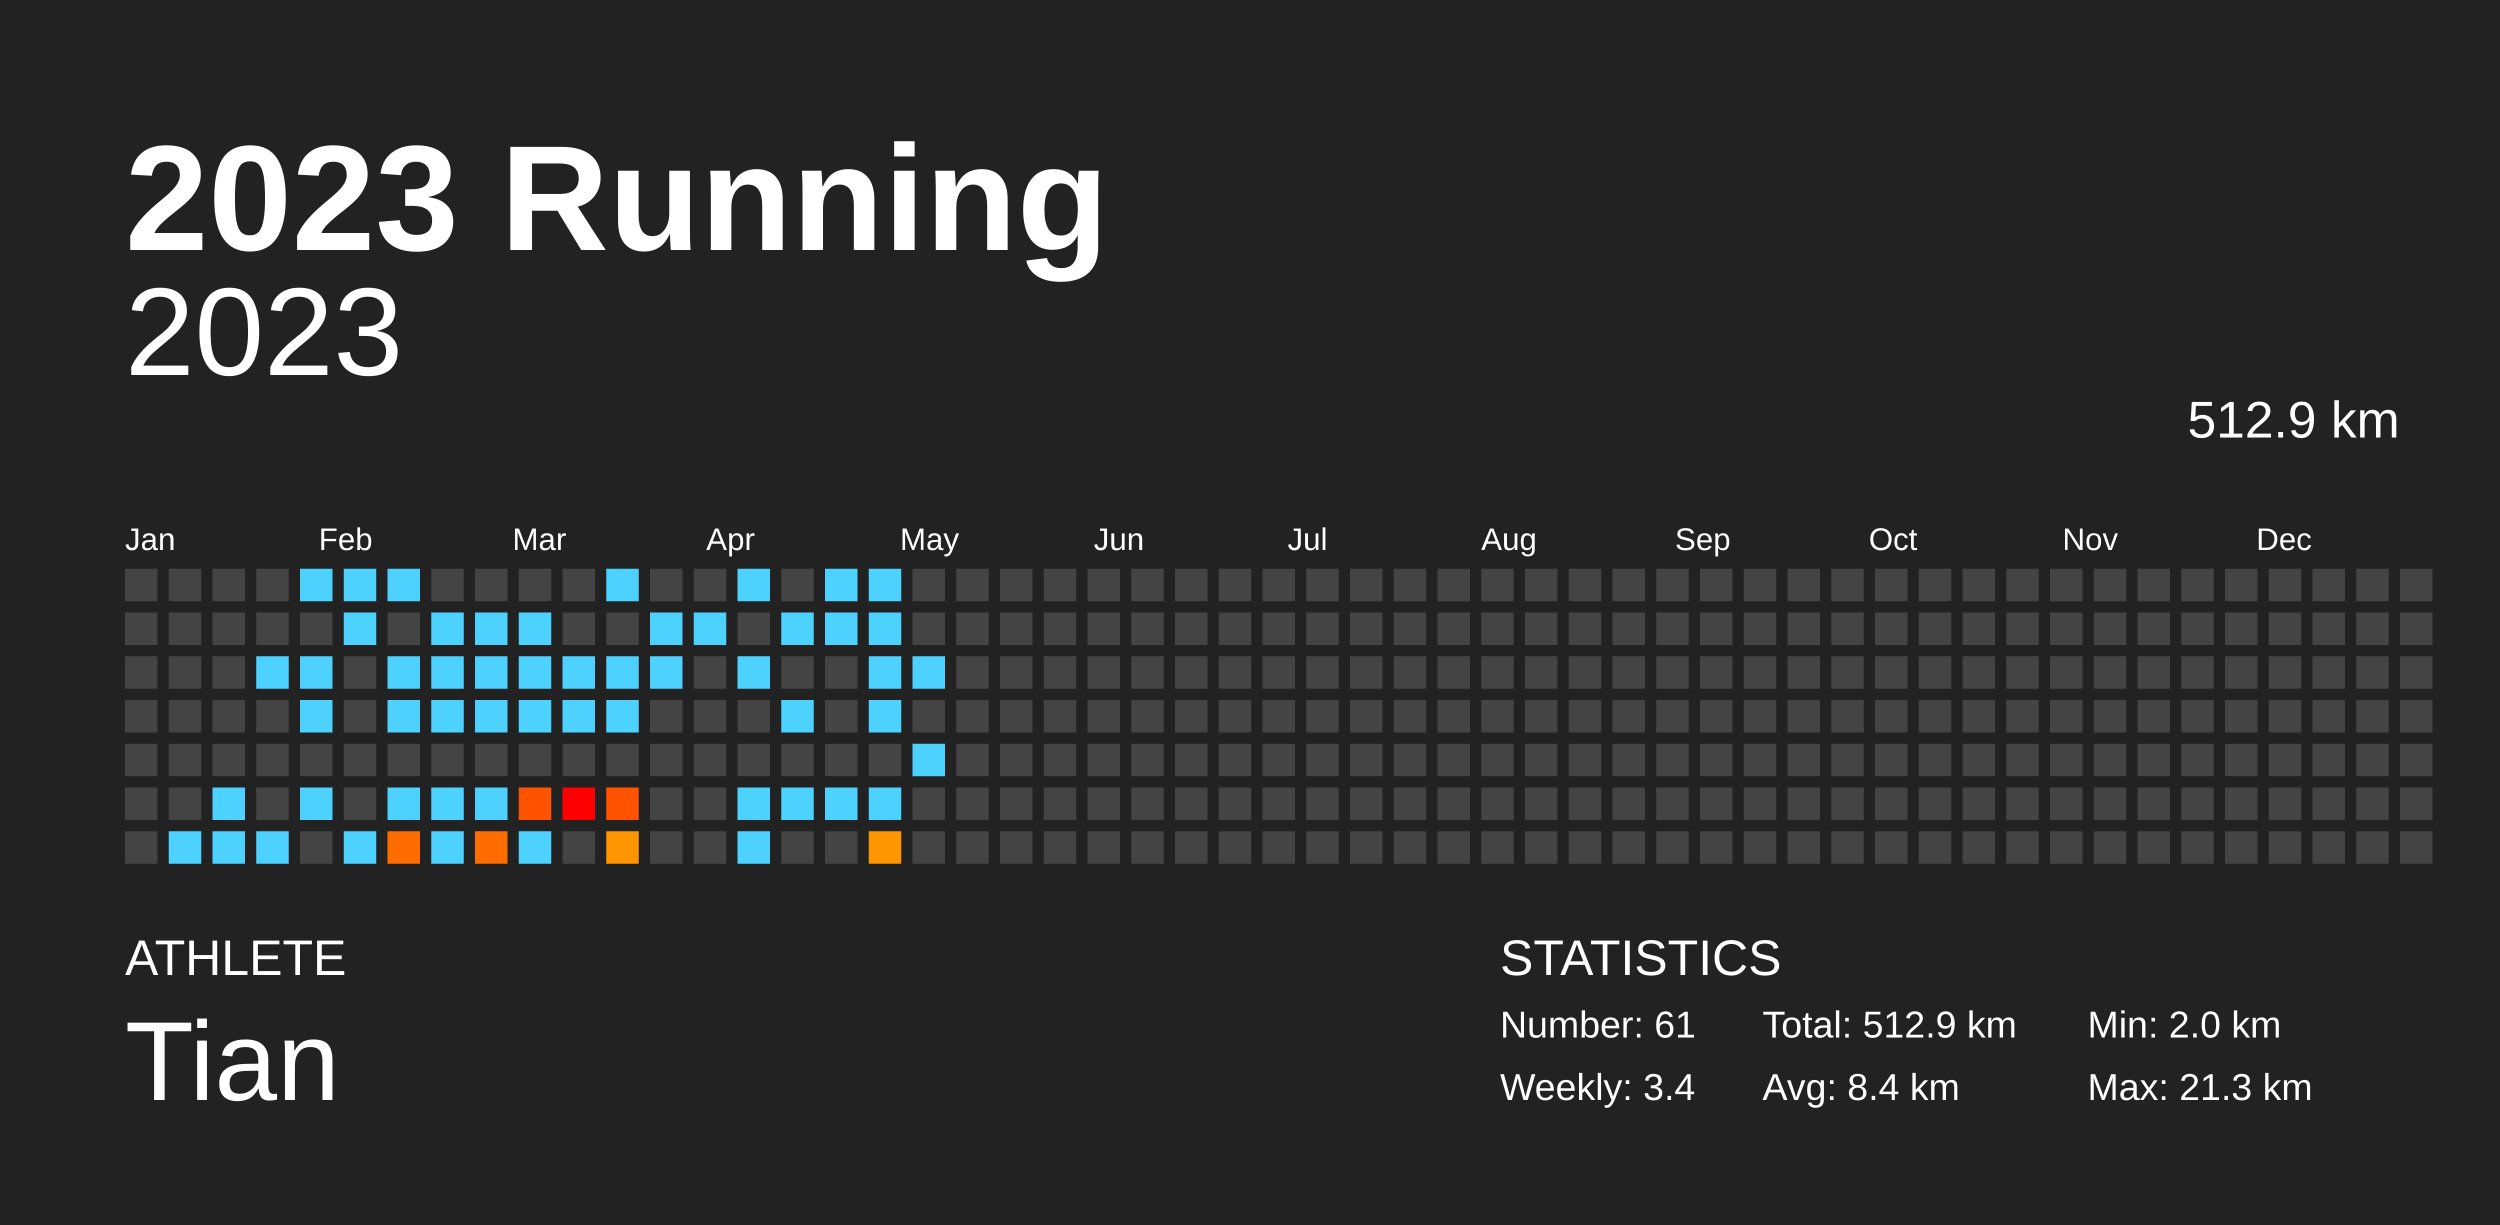
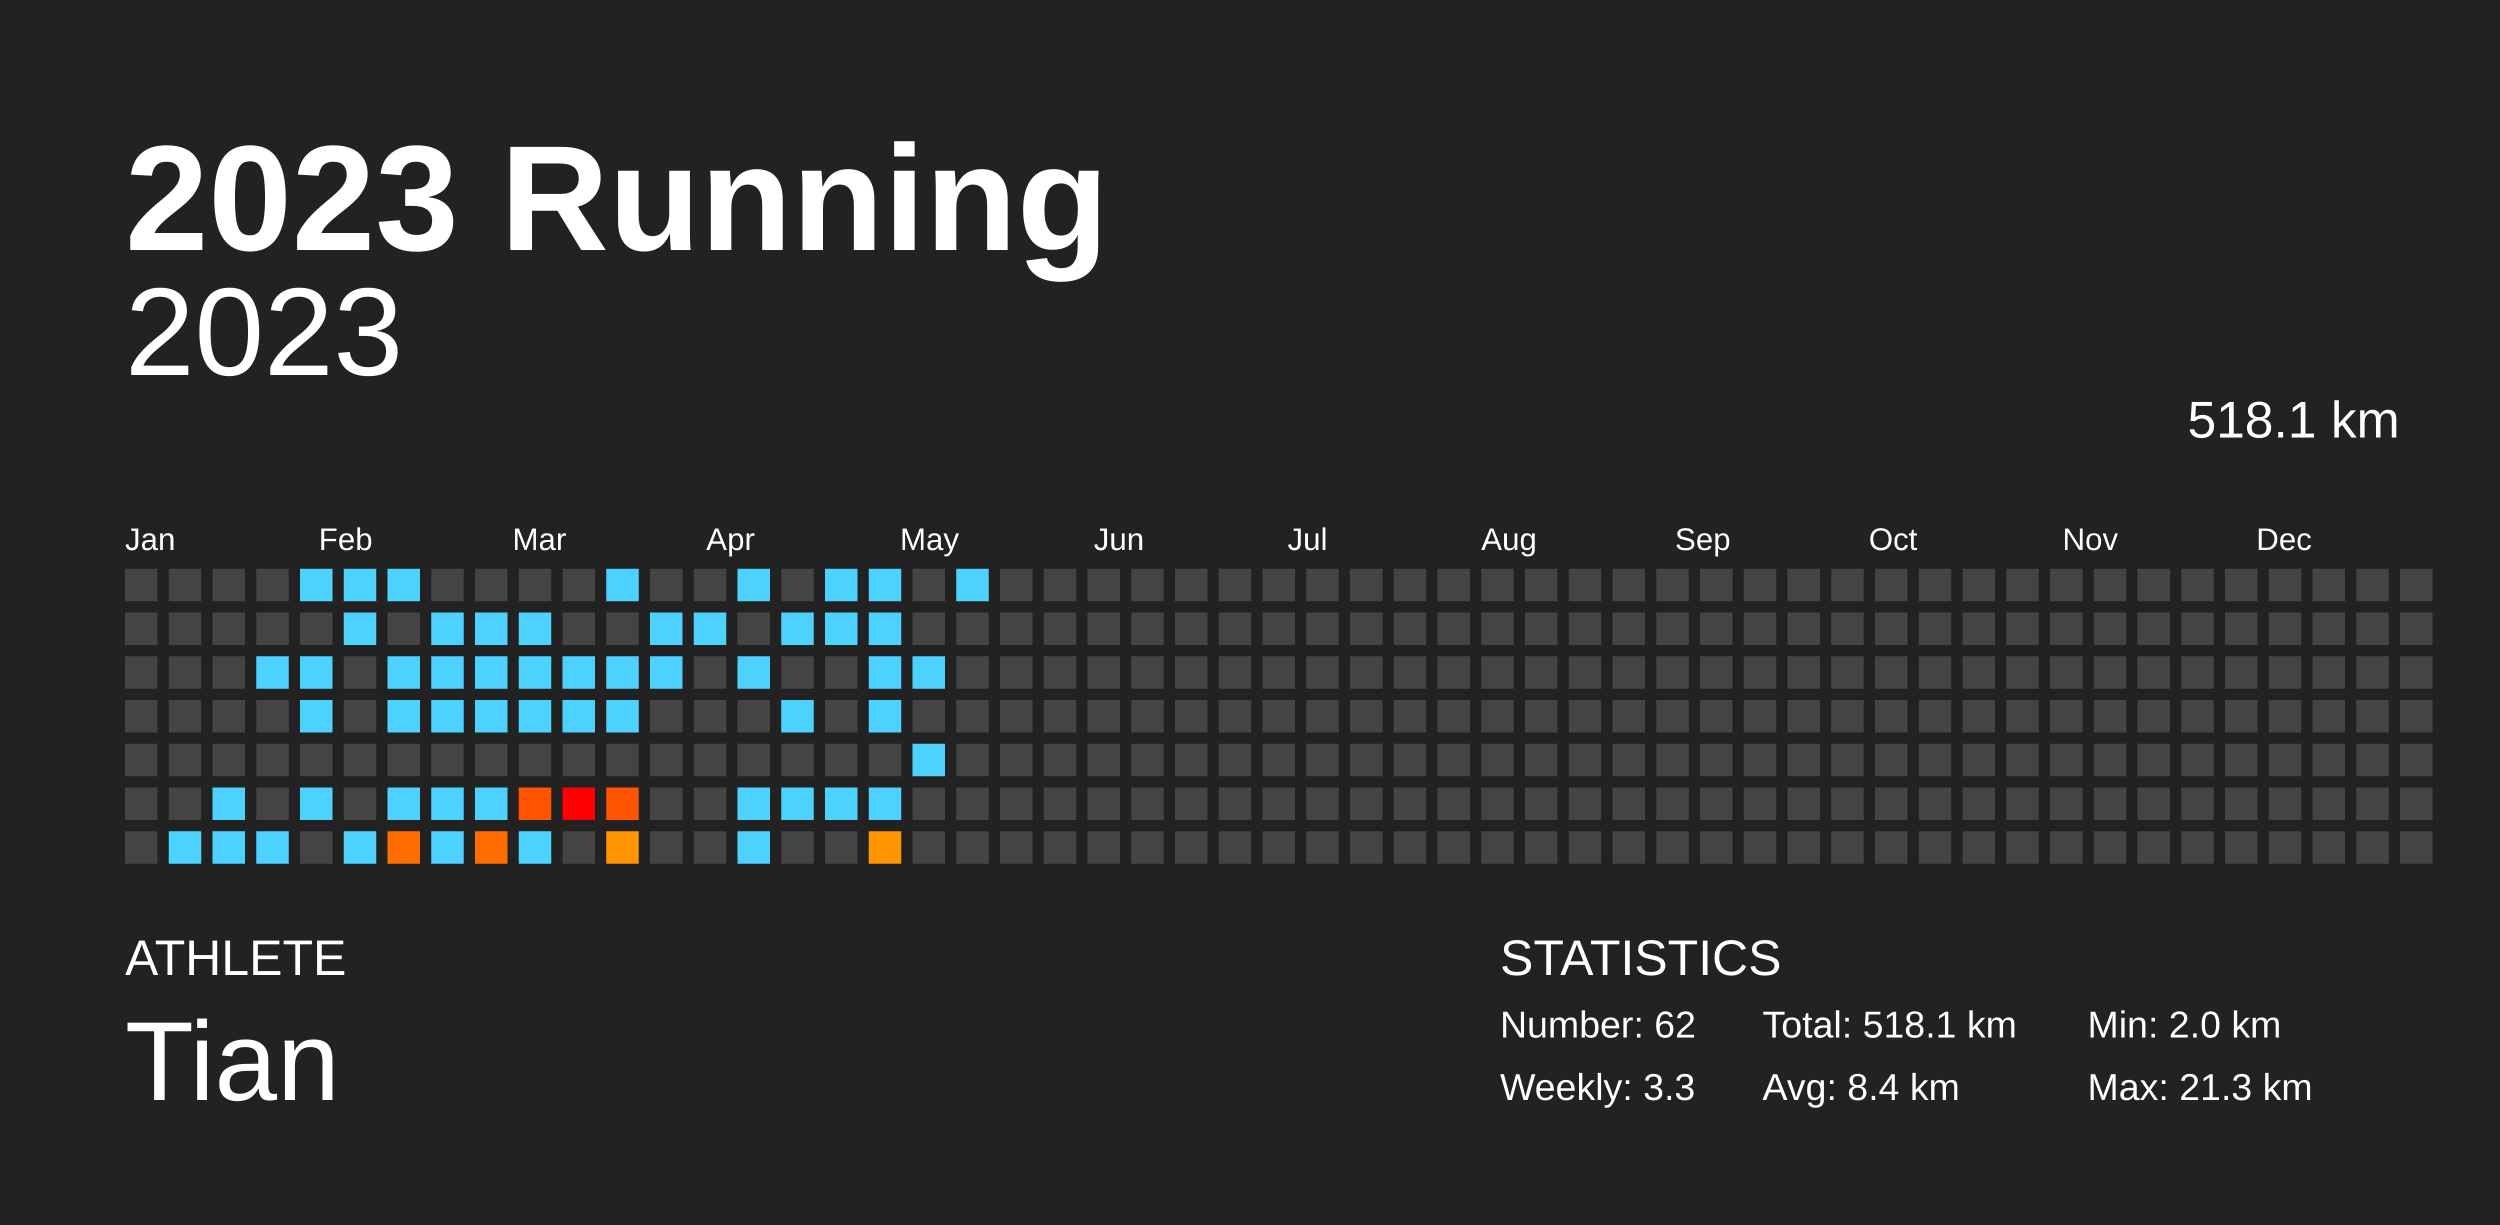
<svg xmlns="http://www.w3.org/2000/svg" baseProfile="full" height="98mm" version="1.1" viewBox="0,0,200,98" width="200mm">
  <defs />
  <rect fill="#222222" height="98" width="200" x="0" y="0" />
  <text fill="#FFFFFF" style="font-size:12px; font-family:Arial; font-weight:bold;" x="10" y="20">2023 Running</text>
  <text fill="#FFFFFF" style="font-size:4px; font-family:Arial" x="10" y="78">ATHLETE</text>
  <text fill="#FFFFFF" style="font-size:9px; font-family:Arial" x="10" y="88">Tian</text>
  <text fill="#FFFFFF" style="font-size:4px; font-family:Arial" x="120" y="78">STATISTICS</text>
-   <text fill="#FFFFFF" style="font-size:3px; font-family:Arial" x="120" y="83">Number: 61</text>
-   <text fill="#FFFFFF" style="font-size:3px; font-family:Arial" x="120" y="88">Weekly: 3.4</text>
-   <text fill="#FFFFFF" style="font-size:3px; font-family:Arial" x="141" y="83">Total: 512.9 km</text>
+   <text fill="#FFFFFF" style="font-size:3px; font-family:Arial" x="120" y="83">Number: 62</text>
+   <text fill="#FFFFFF" style="font-size:3px; font-family:Arial" x="120" y="88">Weekly: 3.3</text>
+   <text fill="#FFFFFF" style="font-size:3px; font-family:Arial" x="141" y="83">Total: 518.1 km</text>
  <text fill="#FFFFFF" style="font-size:3px; font-family:Arial" x="141" y="88">Avg: 8.4 km</text>
  <text fill="#FFFFFF" style="font-size:3px; font-family:Arial" x="167" y="83">Min: 2.0 km</text>
  <text fill="#FFFFFF" style="font-size:3px; font-family:Arial" x="167" y="88">Max: 21.3 km</text>
  <text alignment-baseline="hanging" fill="#FFFFFF" style="font-size:10.0px; font-family:Arial;" x="10" y="30">2023</text>
-   <text alignment-baseline="hanging" fill="#FFFFFF" style="font-size:4.125px; font-family:Arial;" x="175" y="35">512.9 km</text>
+   <text alignment-baseline="hanging" fill="#FFFFFF" style="font-size:4.125px; font-family:Arial;" x="175" y="35">518.1 km</text>
  <text fill="#FFFFFF" style="font-size:2.5px; font-family:Arial" x="10.0" y="44">Jan</text>
  <text fill="#FFFFFF" style="font-size:2.5px; font-family:Arial" x="25.5" y="44">Feb</text>
  <text fill="#FFFFFF" style="font-size:2.5px; font-family:Arial" x="41.0" y="44">Mar</text>
  <text fill="#FFFFFF" style="font-size:2.5px; font-family:Arial" x="56.5" y="44">Apr</text>
  <text fill="#FFFFFF" style="font-size:2.5px; font-family:Arial" x="72.0" y="44">May</text>
  <text fill="#FFFFFF" style="font-size:2.5px; font-family:Arial" x="87.5" y="44">Jun</text>
  <text fill="#FFFFFF" style="font-size:2.5px; font-family:Arial" x="103.0" y="44">Jul</text>
  <text fill="#FFFFFF" style="font-size:2.5px; font-family:Arial" x="118.5" y="44">Aug</text>
  <text fill="#FFFFFF" style="font-size:2.5px; font-family:Arial" x="134.0" y="44">Sep</text>
  <text fill="#FFFFFF" style="font-size:2.5px; font-family:Arial" x="149.5" y="44">Oct</text>
  <text fill="#FFFFFF" style="font-size:2.5px; font-family:Arial" x="165.0" y="44">Nov</text>
  <text fill="#FFFFFF" style="font-size:2.5px; font-family:Arial" x="180.5" y="44">Dec</text>
  <rect fill="#444444" height="2.6" width="2.6" x="10.0" y="45.5" />
  <rect fill="#444444" height="2.6" width="2.6" x="10.0" y="49.0" />
  <rect fill="#444444" height="2.6" width="2.6" x="10.0" y="52.5" />
  <rect fill="#444444" height="2.6" width="2.6" x="10.0" y="56.0" />
  <rect fill="#444444" height="2.6" width="2.6" x="10.0" y="59.5" />
  <rect fill="#444444" height="2.6" width="2.6" x="10.0" y="63.0" />
  <rect fill="#444444" height="2.6" width="2.6" x="10.0" y="66.5" />
  <rect fill="#444444" height="2.6" width="2.6" x="13.5" y="45.5" />
  <rect fill="#444444" height="2.6" width="2.6" x="13.5" y="49.0" />
  <rect fill="#444444" height="2.6" width="2.6" x="13.5" y="52.5" />
  <rect fill="#444444" height="2.6" width="2.6" x="13.5" y="56.0" />
  <rect fill="#444444" height="2.6" width="2.6" x="13.5" y="59.5" />
  <rect fill="#444444" height="2.6" width="2.6" x="13.5" y="63.0" />
  <rect fill="#4dd2ff" height="2.6" width="2.6" x="13.5" y="66.5" />
  <rect fill="#444444" height="2.6" width="2.6" x="17.0" y="45.5" />
  <rect fill="#444444" height="2.6" width="2.6" x="17.0" y="49.0" />
  <rect fill="#444444" height="2.6" width="2.6" x="17.0" y="52.5" />
  <rect fill="#444444" height="2.6" width="2.6" x="17.0" y="56.0" />
  <rect fill="#444444" height="2.6" width="2.6" x="17.0" y="59.5" />
  <rect fill="#4dd2ff" height="2.6" width="2.6" x="17.0" y="63.0" />
  <rect fill="#4dd2ff" height="2.6" width="2.6" x="17.0" y="66.5" />
  <rect fill="#444444" height="2.6" width="2.6" x="20.5" y="45.5" />
  <rect fill="#444444" height="2.6" width="2.6" x="20.5" y="49.0" />
  <rect fill="#4dd2ff" height="2.6" width="2.6" x="20.5" y="52.5" />
  <rect fill="#444444" height="2.6" width="2.6" x="20.5" y="56.0" />
  <rect fill="#444444" height="2.6" width="2.6" x="20.5" y="59.5" />
  <rect fill="#444444" height="2.6" width="2.6" x="20.5" y="63.0" />
  <rect fill="#4dd2ff" height="2.6" width="2.6" x="20.5" y="66.5" />
  <rect fill="#4dd2ff" height="2.6" width="2.6" x="24.0" y="45.5" />
  <rect fill="#444444" height="2.6" width="2.6" x="24.0" y="49.0" />
  <rect fill="#4dd2ff" height="2.6" width="2.6" x="24.0" y="52.5" />
  <rect fill="#4dd2ff" height="2.6" width="2.6" x="24.0" y="56.0" />
  <rect fill="#444444" height="2.6" width="2.6" x="24.0" y="59.5" />
  <rect fill="#4dd2ff" height="2.6" width="2.6" x="24.0" y="63.0" />
  <rect fill="#444444" height="2.6" width="2.6" x="24.0" y="66.5" />
  <rect fill="#4dd2ff" height="2.6" width="2.6" x="27.5" y="45.5" />
  <rect fill="#4dd2ff" height="2.6" width="2.6" x="27.5" y="49.0" />
  <rect fill="#444444" height="2.6" width="2.6" x="27.5" y="52.5" />
  <rect fill="#444444" height="2.6" width="2.6" x="27.5" y="56.0" />
  <rect fill="#444444" height="2.6" width="2.6" x="27.5" y="59.5" />
  <rect fill="#444444" height="2.6" width="2.6" x="27.5" y="63.0" />
  <rect fill="#4dd2ff" height="2.6" width="2.6" x="27.5" y="66.5" />
  <rect fill="#4dd2ff" height="2.6" width="2.6" x="31.0" y="45.5" />
  <rect fill="#444444" height="2.6" width="2.6" x="31.0" y="49.0" />
  <rect fill="#4dd2ff" height="2.6" width="2.6" x="31.0" y="52.5" />
  <rect fill="#4dd2ff" height="2.6" width="2.6" x="31.0" y="56.0" />
  <rect fill="#444444" height="2.6" width="2.6" x="31.0" y="59.5" />
  <rect fill="#4dd2ff" height="2.6" width="2.6" x="31.0" y="63.0" />
  <rect fill="#ff6d00" height="2.6" width="2.6" x="31.0" y="66.5" />
  <rect fill="#444444" height="2.6" width="2.6" x="34.5" y="45.5" />
  <rect fill="#4dd2ff" height="2.6" width="2.6" x="34.5" y="49.0" />
  <rect fill="#4dd2ff" height="2.6" width="2.6" x="34.5" y="52.5" />
  <rect fill="#4dd2ff" height="2.6" width="2.6" x="34.5" y="56.0" />
  <rect fill="#444444" height="2.6" width="2.6" x="34.5" y="59.5" />
  <rect fill="#4dd2ff" height="2.6" width="2.6" x="34.5" y="63.0" />
  <rect fill="#4dd2ff" height="2.6" width="2.6" x="34.5" y="66.5" />
  <rect fill="#444444" height="2.6" width="2.6" x="38.0" y="45.5" />
  <rect fill="#4dd2ff" height="2.6" width="2.6" x="38.0" y="49.0" />
  <rect fill="#4dd2ff" height="2.6" width="2.6" x="38.0" y="52.5" />
  <rect fill="#4dd2ff" height="2.6" width="2.6" x="38.0" y="56.0" />
  <rect fill="#444444" height="2.6" width="2.6" x="38.0" y="59.5" />
  <rect fill="#4dd2ff" height="2.6" width="2.6" x="38.0" y="63.0" />
  <rect fill="#ff6d00" height="2.6" width="2.6" x="38.0" y="66.5" />
  <rect fill="#444444" height="2.6" width="2.6" x="41.5" y="45.5" />
  <rect fill="#4dd2ff" height="2.6" width="2.6" x="41.5" y="49.0" />
  <rect fill="#4dd2ff" height="2.6" width="2.6" x="41.5" y="52.5" />
  <rect fill="#4dd2ff" height="2.6" width="2.6" x="41.5" y="56.0" />
  <rect fill="#444444" height="2.6" width="2.6" x="41.5" y="59.5" />
  <rect fill="#ff5300" height="2.6" width="2.6" x="41.5" y="63.0" />
  <rect fill="#4dd2ff" height="2.6" width="2.6" x="41.5" y="66.5" />
  <rect fill="#444444" height="2.6" width="2.6" x="45.0" y="45.5" />
  <rect fill="#444444" height="2.6" width="2.6" x="45.0" y="49.0" />
  <rect fill="#4dd2ff" height="2.6" width="2.6" x="45.0" y="52.5" />
  <rect fill="#4dd2ff" height="2.6" width="2.6" x="45.0" y="56.0" />
  <rect fill="#444444" height="2.6" width="2.6" x="45.0" y="59.5" />
  <rect fill="red" height="2.6" width="2.6" x="45.0" y="63.0" />
  <rect fill="#444444" height="2.6" width="2.6" x="45.0" y="66.5" />
  <rect fill="#4dd2ff" height="2.6" width="2.6" x="48.5" y="45.5" />
  <rect fill="#444444" height="2.6" width="2.6" x="48.5" y="49.0" />
  <rect fill="#4dd2ff" height="2.6" width="2.6" x="48.5" y="52.5" />
  <rect fill="#4dd2ff" height="2.6" width="2.6" x="48.5" y="56.0" />
  <rect fill="#444444" height="2.6" width="2.6" x="48.5" y="59.5" />
  <rect fill="#ff5300" height="2.6" width="2.6" x="48.5" y="63.0" />
  <rect fill="#ff9500" height="2.6" width="2.6" x="48.5" y="66.5" />
  <rect fill="#444444" height="2.6" width="2.6" x="52.0" y="45.5" />
  <rect fill="#4dd2ff" height="2.6" width="2.6" x="52.0" y="49.0" />
  <rect fill="#4dd2ff" height="2.6" width="2.6" x="52.0" y="52.5" />
  <rect fill="#444444" height="2.6" width="2.6" x="52.0" y="56.0" />
  <rect fill="#444444" height="2.6" width="2.6" x="52.0" y="59.5" />
  <rect fill="#444444" height="2.6" width="2.6" x="52.0" y="63.0" />
  <rect fill="#444444" height="2.6" width="2.6" x="52.0" y="66.5" />
  <rect fill="#444444" height="2.6" width="2.6" x="55.5" y="45.5" />
  <rect fill="#4dd2ff" height="2.6" width="2.6" x="55.5" y="49.0" />
  <rect fill="#444444" height="2.6" width="2.6" x="55.5" y="52.5" />
  <rect fill="#444444" height="2.6" width="2.6" x="55.5" y="56.0" />
  <rect fill="#444444" height="2.6" width="2.6" x="55.5" y="59.5" />
  <rect fill="#444444" height="2.6" width="2.6" x="55.5" y="63.0" />
  <rect fill="#444444" height="2.6" width="2.6" x="55.5" y="66.5" />
  <rect fill="#4dd2ff" height="2.6" width="2.6" x="59.0" y="45.5" />
  <rect fill="#444444" height="2.6" width="2.6" x="59.0" y="49.0" />
  <rect fill="#4dd2ff" height="2.6" width="2.6" x="59.0" y="52.5" />
  <rect fill="#444444" height="2.6" width="2.6" x="59.0" y="56.0" />
  <rect fill="#444444" height="2.6" width="2.6" x="59.0" y="59.5" />
  <rect fill="#4dd2ff" height="2.6" width="2.6" x="59.0" y="63.0" />
  <rect fill="#4dd2ff" height="2.6" width="2.6" x="59.0" y="66.5" />
  <rect fill="#444444" height="2.6" width="2.6" x="62.5" y="45.5" />
  <rect fill="#4dd2ff" height="2.6" width="2.6" x="62.5" y="49.0" />
  <rect fill="#444444" height="2.6" width="2.6" x="62.5" y="52.5" />
  <rect fill="#4dd2ff" height="2.6" width="2.6" x="62.5" y="56.0" />
  <rect fill="#444444" height="2.6" width="2.6" x="62.5" y="59.5" />
  <rect fill="#4dd2ff" height="2.6" width="2.6" x="62.5" y="63.0" />
  <rect fill="#444444" height="2.6" width="2.6" x="62.5" y="66.5" />
  <rect fill="#4dd2ff" height="2.6" width="2.6" x="66.0" y="45.5" />
  <rect fill="#4dd2ff" height="2.6" width="2.6" x="66.0" y="49.0" />
  <rect fill="#444444" height="2.6" width="2.6" x="66.0" y="52.5" />
  <rect fill="#444444" height="2.6" width="2.6" x="66.0" y="56.0" />
  <rect fill="#444444" height="2.6" width="2.6" x="66.0" y="59.5" />
  <rect fill="#4dd2ff" height="2.6" width="2.6" x="66.0" y="63.0" />
  <rect fill="#444444" height="2.6" width="2.6" x="66.0" y="66.5" />
  <rect fill="#4dd2ff" height="2.6" width="2.6" x="69.5" y="45.5" />
  <rect fill="#4dd2ff" height="2.6" width="2.6" x="69.5" y="49.0" />
  <rect fill="#4dd2ff" height="2.6" width="2.6" x="69.5" y="52.5" />
  <rect fill="#4dd2ff" height="2.6" width="2.6" x="69.5" y="56.0" />
  <rect fill="#444444" height="2.6" width="2.6" x="69.5" y="59.5" />
  <rect fill="#4dd2ff" height="2.6" width="2.6" x="69.5" y="63.0" />
  <rect fill="#ff9500" height="2.6" width="2.6" x="69.5" y="66.5" />
  <rect fill="#444444" height="2.6" width="2.6" x="73.0" y="45.5" />
  <rect fill="#444444" height="2.6" width="2.6" x="73.0" y="49.0" />
  <rect fill="#4dd2ff" height="2.6" width="2.6" x="73.0" y="52.5" />
  <rect fill="#444444" height="2.6" width="2.6" x="73.0" y="56.0" />
  <rect fill="#4dd2ff" height="2.6" width="2.6" x="73.0" y="59.5" />
  <rect fill="#444444" height="2.6" width="2.6" x="73.0" y="63.0" />
  <rect fill="#444444" height="2.6" width="2.6" x="73.0" y="66.5" />
-   <rect fill="#444444" height="2.6" width="2.6" x="76.5" y="45.5" />
+   <rect fill="#4dd2ff" height="2.6" width="2.6" x="76.5" y="45.5" />
  <rect fill="#444444" height="2.6" width="2.6" x="76.5" y="49.0" />
  <rect fill="#444444" height="2.6" width="2.6" x="76.5" y="52.5" />
  <rect fill="#444444" height="2.6" width="2.6" x="76.5" y="56.0" />
  <rect fill="#444444" height="2.6" width="2.6" x="76.5" y="59.5" />
  <rect fill="#444444" height="2.6" width="2.6" x="76.5" y="63.0" />
  <rect fill="#444444" height="2.6" width="2.6" x="76.5" y="66.5" />
  <rect fill="#444444" height="2.6" width="2.6" x="80.0" y="45.5" />
  <rect fill="#444444" height="2.6" width="2.6" x="80.0" y="49.0" />
  <rect fill="#444444" height="2.6" width="2.6" x="80.0" y="52.5" />
  <rect fill="#444444" height="2.6" width="2.6" x="80.0" y="56.0" />
  <rect fill="#444444" height="2.6" width="2.6" x="80.0" y="59.5" />
  <rect fill="#444444" height="2.6" width="2.6" x="80.0" y="63.0" />
  <rect fill="#444444" height="2.6" width="2.6" x="80.0" y="66.5" />
  <rect fill="#444444" height="2.6" width="2.6" x="83.5" y="45.5" />
  <rect fill="#444444" height="2.6" width="2.6" x="83.5" y="49.0" />
  <rect fill="#444444" height="2.6" width="2.6" x="83.5" y="52.5" />
  <rect fill="#444444" height="2.6" width="2.6" x="83.5" y="56.0" />
  <rect fill="#444444" height="2.6" width="2.6" x="83.5" y="59.5" />
  <rect fill="#444444" height="2.6" width="2.6" x="83.5" y="63.0" />
  <rect fill="#444444" height="2.6" width="2.6" x="83.5" y="66.5" />
  <rect fill="#444444" height="2.6" width="2.6" x="87.0" y="45.5" />
  <rect fill="#444444" height="2.6" width="2.6" x="87.0" y="49.0" />
  <rect fill="#444444" height="2.6" width="2.6" x="87.0" y="52.5" />
  <rect fill="#444444" height="2.6" width="2.6" x="87.0" y="56.0" />
  <rect fill="#444444" height="2.6" width="2.6" x="87.0" y="59.5" />
  <rect fill="#444444" height="2.6" width="2.6" x="87.0" y="63.0" />
  <rect fill="#444444" height="2.6" width="2.6" x="87.0" y="66.5" />
  <rect fill="#444444" height="2.6" width="2.6" x="90.5" y="45.5" />
  <rect fill="#444444" height="2.6" width="2.6" x="90.5" y="49.0" />
  <rect fill="#444444" height="2.6" width="2.6" x="90.5" y="52.5" />
  <rect fill="#444444" height="2.6" width="2.6" x="90.5" y="56.0" />
  <rect fill="#444444" height="2.6" width="2.6" x="90.5" y="59.5" />
  <rect fill="#444444" height="2.6" width="2.6" x="90.5" y="63.0" />
  <rect fill="#444444" height="2.6" width="2.6" x="90.5" y="66.5" />
  <rect fill="#444444" height="2.6" width="2.6" x="94.0" y="45.5" />
  <rect fill="#444444" height="2.6" width="2.6" x="94.0" y="49.0" />
  <rect fill="#444444" height="2.6" width="2.6" x="94.0" y="52.5" />
  <rect fill="#444444" height="2.6" width="2.6" x="94.0" y="56.0" />
  <rect fill="#444444" height="2.6" width="2.6" x="94.0" y="59.5" />
  <rect fill="#444444" height="2.6" width="2.6" x="94.0" y="63.0" />
  <rect fill="#444444" height="2.6" width="2.6" x="94.0" y="66.5" />
  <rect fill="#444444" height="2.6" width="2.6" x="97.5" y="45.5" />
  <rect fill="#444444" height="2.6" width="2.6" x="97.5" y="49.0" />
  <rect fill="#444444" height="2.6" width="2.6" x="97.5" y="52.5" />
  <rect fill="#444444" height="2.6" width="2.6" x="97.5" y="56.0" />
  <rect fill="#444444" height="2.6" width="2.6" x="97.5" y="59.5" />
  <rect fill="#444444" height="2.6" width="2.6" x="97.5" y="63.0" />
  <rect fill="#444444" height="2.6" width="2.6" x="97.5" y="66.5" />
  <rect fill="#444444" height="2.6" width="2.6" x="101.0" y="45.5" />
  <rect fill="#444444" height="2.6" width="2.6" x="101.0" y="49.0" />
  <rect fill="#444444" height="2.6" width="2.6" x="101.0" y="52.5" />
  <rect fill="#444444" height="2.6" width="2.6" x="101.0" y="56.0" />
  <rect fill="#444444" height="2.6" width="2.6" x="101.0" y="59.5" />
  <rect fill="#444444" height="2.6" width="2.6" x="101.0" y="63.0" />
  <rect fill="#444444" height="2.6" width="2.6" x="101.0" y="66.5" />
  <rect fill="#444444" height="2.6" width="2.6" x="104.5" y="45.5" />
  <rect fill="#444444" height="2.6" width="2.6" x="104.5" y="49.0" />
  <rect fill="#444444" height="2.6" width="2.6" x="104.5" y="52.5" />
  <rect fill="#444444" height="2.6" width="2.6" x="104.5" y="56.0" />
  <rect fill="#444444" height="2.6" width="2.6" x="104.5" y="59.5" />
  <rect fill="#444444" height="2.6" width="2.6" x="104.5" y="63.0" />
  <rect fill="#444444" height="2.6" width="2.6" x="104.5" y="66.5" />
  <rect fill="#444444" height="2.6" width="2.6" x="108.0" y="45.5" />
  <rect fill="#444444" height="2.6" width="2.6" x="108.0" y="49.0" />
  <rect fill="#444444" height="2.6" width="2.6" x="108.0" y="52.5" />
  <rect fill="#444444" height="2.6" width="2.6" x="108.0" y="56.0" />
  <rect fill="#444444" height="2.6" width="2.6" x="108.0" y="59.5" />
  <rect fill="#444444" height="2.6" width="2.6" x="108.0" y="63.0" />
  <rect fill="#444444" height="2.6" width="2.6" x="108.0" y="66.5" />
  <rect fill="#444444" height="2.6" width="2.6" x="111.5" y="45.5" />
  <rect fill="#444444" height="2.6" width="2.6" x="111.5" y="49.0" />
  <rect fill="#444444" height="2.6" width="2.6" x="111.5" y="52.5" />
  <rect fill="#444444" height="2.6" width="2.6" x="111.5" y="56.0" />
  <rect fill="#444444" height="2.6" width="2.6" x="111.5" y="59.5" />
  <rect fill="#444444" height="2.6" width="2.6" x="111.5" y="63.0" />
  <rect fill="#444444" height="2.6" width="2.6" x="111.5" y="66.5" />
  <rect fill="#444444" height="2.6" width="2.6" x="115.0" y="45.5" />
  <rect fill="#444444" height="2.6" width="2.6" x="115.0" y="49.0" />
  <rect fill="#444444" height="2.6" width="2.6" x="115.0" y="52.5" />
  <rect fill="#444444" height="2.6" width="2.6" x="115.0" y="56.0" />
  <rect fill="#444444" height="2.6" width="2.6" x="115.0" y="59.5" />
  <rect fill="#444444" height="2.6" width="2.6" x="115.0" y="63.0" />
  <rect fill="#444444" height="2.6" width="2.6" x="115.0" y="66.5" />
  <rect fill="#444444" height="2.6" width="2.6" x="118.5" y="45.5" />
  <rect fill="#444444" height="2.6" width="2.6" x="118.5" y="49.0" />
  <rect fill="#444444" height="2.6" width="2.6" x="118.5" y="52.5" />
  <rect fill="#444444" height="2.6" width="2.6" x="118.5" y="56.0" />
  <rect fill="#444444" height="2.6" width="2.6" x="118.5" y="59.5" />
  <rect fill="#444444" height="2.6" width="2.6" x="118.5" y="63.0" />
  <rect fill="#444444" height="2.6" width="2.6" x="118.5" y="66.5" />
  <rect fill="#444444" height="2.6" width="2.6" x="122.0" y="45.5" />
  <rect fill="#444444" height="2.6" width="2.6" x="122.0" y="49.0" />
  <rect fill="#444444" height="2.6" width="2.6" x="122.0" y="52.5" />
  <rect fill="#444444" height="2.6" width="2.6" x="122.0" y="56.0" />
  <rect fill="#444444" height="2.6" width="2.6" x="122.0" y="59.5" />
  <rect fill="#444444" height="2.6" width="2.6" x="122.0" y="63.0" />
  <rect fill="#444444" height="2.6" width="2.6" x="122.0" y="66.5" />
  <rect fill="#444444" height="2.6" width="2.6" x="125.5" y="45.5" />
  <rect fill="#444444" height="2.6" width="2.6" x="125.5" y="49.0" />
  <rect fill="#444444" height="2.6" width="2.6" x="125.5" y="52.5" />
  <rect fill="#444444" height="2.6" width="2.6" x="125.5" y="56.0" />
  <rect fill="#444444" height="2.6" width="2.6" x="125.5" y="59.5" />
  <rect fill="#444444" height="2.6" width="2.6" x="125.5" y="63.0" />
  <rect fill="#444444" height="2.6" width="2.6" x="125.5" y="66.5" />
  <rect fill="#444444" height="2.6" width="2.6" x="129.0" y="45.5" />
  <rect fill="#444444" height="2.6" width="2.6" x="129.0" y="49.0" />
  <rect fill="#444444" height="2.6" width="2.6" x="129.0" y="52.5" />
  <rect fill="#444444" height="2.6" width="2.6" x="129.0" y="56.0" />
  <rect fill="#444444" height="2.6" width="2.6" x="129.0" y="59.5" />
  <rect fill="#444444" height="2.6" width="2.6" x="129.0" y="63.0" />
  <rect fill="#444444" height="2.6" width="2.6" x="129.0" y="66.5" />
  <rect fill="#444444" height="2.6" width="2.6" x="132.5" y="45.5" />
  <rect fill="#444444" height="2.6" width="2.6" x="132.5" y="49.0" />
  <rect fill="#444444" height="2.6" width="2.6" x="132.5" y="52.5" />
  <rect fill="#444444" height="2.6" width="2.6" x="132.5" y="56.0" />
  <rect fill="#444444" height="2.6" width="2.6" x="132.5" y="59.5" />
  <rect fill="#444444" height="2.6" width="2.6" x="132.5" y="63.0" />
  <rect fill="#444444" height="2.6" width="2.6" x="132.5" y="66.5" />
  <rect fill="#444444" height="2.6" width="2.6" x="136.0" y="45.5" />
  <rect fill="#444444" height="2.6" width="2.6" x="136.0" y="49.0" />
  <rect fill="#444444" height="2.6" width="2.6" x="136.0" y="52.5" />
  <rect fill="#444444" height="2.6" width="2.6" x="136.0" y="56.0" />
  <rect fill="#444444" height="2.6" width="2.6" x="136.0" y="59.5" />
  <rect fill="#444444" height="2.6" width="2.6" x="136.0" y="63.0" />
  <rect fill="#444444" height="2.6" width="2.6" x="136.0" y="66.5" />
  <rect fill="#444444" height="2.6" width="2.6" x="139.5" y="45.5" />
  <rect fill="#444444" height="2.6" width="2.6" x="139.5" y="49.0" />
  <rect fill="#444444" height="2.6" width="2.6" x="139.5" y="52.5" />
  <rect fill="#444444" height="2.6" width="2.6" x="139.5" y="56.0" />
  <rect fill="#444444" height="2.6" width="2.6" x="139.5" y="59.5" />
  <rect fill="#444444" height="2.6" width="2.6" x="139.5" y="63.0" />
  <rect fill="#444444" height="2.6" width="2.6" x="139.5" y="66.5" />
  <rect fill="#444444" height="2.6" width="2.6" x="143.0" y="45.5" />
  <rect fill="#444444" height="2.6" width="2.6" x="143.0" y="49.0" />
  <rect fill="#444444" height="2.6" width="2.6" x="143.0" y="52.5" />
  <rect fill="#444444" height="2.6" width="2.6" x="143.0" y="56.0" />
  <rect fill="#444444" height="2.6" width="2.6" x="143.0" y="59.5" />
  <rect fill="#444444" height="2.6" width="2.6" x="143.0" y="63.0" />
  <rect fill="#444444" height="2.6" width="2.6" x="143.0" y="66.5" />
  <rect fill="#444444" height="2.6" width="2.6" x="146.5" y="45.5" />
  <rect fill="#444444" height="2.6" width="2.6" x="146.5" y="49.0" />
  <rect fill="#444444" height="2.6" width="2.6" x="146.5" y="52.5" />
  <rect fill="#444444" height="2.6" width="2.6" x="146.5" y="56.0" />
  <rect fill="#444444" height="2.6" width="2.6" x="146.5" y="59.5" />
  <rect fill="#444444" height="2.6" width="2.6" x="146.5" y="63.0" />
  <rect fill="#444444" height="2.6" width="2.6" x="146.5" y="66.5" />
  <rect fill="#444444" height="2.6" width="2.6" x="150.0" y="45.5" />
  <rect fill="#444444" height="2.6" width="2.6" x="150.0" y="49.0" />
  <rect fill="#444444" height="2.6" width="2.6" x="150.0" y="52.5" />
  <rect fill="#444444" height="2.6" width="2.6" x="150.0" y="56.0" />
  <rect fill="#444444" height="2.6" width="2.6" x="150.0" y="59.5" />
  <rect fill="#444444" height="2.6" width="2.6" x="150.0" y="63.0" />
  <rect fill="#444444" height="2.6" width="2.6" x="150.0" y="66.5" />
  <rect fill="#444444" height="2.6" width="2.6" x="153.5" y="45.5" />
  <rect fill="#444444" height="2.6" width="2.6" x="153.5" y="49.0" />
  <rect fill="#444444" height="2.6" width="2.6" x="153.5" y="52.5" />
  <rect fill="#444444" height="2.6" width="2.6" x="153.5" y="56.0" />
  <rect fill="#444444" height="2.6" width="2.6" x="153.5" y="59.5" />
  <rect fill="#444444" height="2.6" width="2.6" x="153.5" y="63.0" />
  <rect fill="#444444" height="2.6" width="2.6" x="153.5" y="66.5" />
  <rect fill="#444444" height="2.6" width="2.6" x="157.0" y="45.5" />
  <rect fill="#444444" height="2.6" width="2.6" x="157.0" y="49.0" />
  <rect fill="#444444" height="2.6" width="2.6" x="157.0" y="52.5" />
  <rect fill="#444444" height="2.6" width="2.6" x="157.0" y="56.0" />
  <rect fill="#444444" height="2.6" width="2.6" x="157.0" y="59.5" />
  <rect fill="#444444" height="2.6" width="2.6" x="157.0" y="63.0" />
  <rect fill="#444444" height="2.6" width="2.6" x="157.0" y="66.5" />
  <rect fill="#444444" height="2.6" width="2.6" x="160.5" y="45.5" />
  <rect fill="#444444" height="2.6" width="2.6" x="160.5" y="49.0" />
  <rect fill="#444444" height="2.6" width="2.6" x="160.5" y="52.5" />
  <rect fill="#444444" height="2.6" width="2.6" x="160.5" y="56.0" />
  <rect fill="#444444" height="2.6" width="2.6" x="160.5" y="59.5" />
  <rect fill="#444444" height="2.6" width="2.6" x="160.5" y="63.0" />
  <rect fill="#444444" height="2.6" width="2.6" x="160.5" y="66.5" />
  <rect fill="#444444" height="2.6" width="2.6" x="164.0" y="45.5" />
  <rect fill="#444444" height="2.6" width="2.6" x="164.0" y="49.0" />
  <rect fill="#444444" height="2.6" width="2.6" x="164.0" y="52.5" />
  <rect fill="#444444" height="2.6" width="2.6" x="164.0" y="56.0" />
  <rect fill="#444444" height="2.6" width="2.6" x="164.0" y="59.5" />
  <rect fill="#444444" height="2.6" width="2.6" x="164.0" y="63.0" />
  <rect fill="#444444" height="2.6" width="2.6" x="164.0" y="66.5" />
  <rect fill="#444444" height="2.6" width="2.6" x="167.5" y="45.5" />
  <rect fill="#444444" height="2.6" width="2.6" x="167.5" y="49.0" />
  <rect fill="#444444" height="2.6" width="2.6" x="167.5" y="52.5" />
  <rect fill="#444444" height="2.6" width="2.6" x="167.5" y="56.0" />
  <rect fill="#444444" height="2.6" width="2.6" x="167.5" y="59.5" />
  <rect fill="#444444" height="2.6" width="2.6" x="167.5" y="63.0" />
  <rect fill="#444444" height="2.6" width="2.6" x="167.5" y="66.5" />
  <rect fill="#444444" height="2.6" width="2.6" x="171.0" y="45.5" />
  <rect fill="#444444" height="2.6" width="2.6" x="171.0" y="49.0" />
  <rect fill="#444444" height="2.6" width="2.6" x="171.0" y="52.5" />
  <rect fill="#444444" height="2.6" width="2.6" x="171.0" y="56.0" />
  <rect fill="#444444" height="2.6" width="2.6" x="171.0" y="59.5" />
  <rect fill="#444444" height="2.6" width="2.6" x="171.0" y="63.0" />
  <rect fill="#444444" height="2.6" width="2.6" x="171.0" y="66.5" />
  <rect fill="#444444" height="2.6" width="2.6" x="174.5" y="45.5" />
  <rect fill="#444444" height="2.6" width="2.6" x="174.5" y="49.0" />
  <rect fill="#444444" height="2.6" width="2.6" x="174.5" y="52.5" />
  <rect fill="#444444" height="2.6" width="2.6" x="174.5" y="56.0" />
  <rect fill="#444444" height="2.6" width="2.6" x="174.5" y="59.5" />
  <rect fill="#444444" height="2.6" width="2.6" x="174.5" y="63.0" />
  <rect fill="#444444" height="2.6" width="2.6" x="174.5" y="66.5" />
  <rect fill="#444444" height="2.6" width="2.6" x="178.0" y="45.5" />
  <rect fill="#444444" height="2.6" width="2.6" x="178.0" y="49.0" />
  <rect fill="#444444" height="2.6" width="2.6" x="178.0" y="52.5" />
  <rect fill="#444444" height="2.6" width="2.6" x="178.0" y="56.0" />
  <rect fill="#444444" height="2.6" width="2.6" x="178.0" y="59.5" />
  <rect fill="#444444" height="2.6" width="2.6" x="178.0" y="63.0" />
  <rect fill="#444444" height="2.6" width="2.6" x="178.0" y="66.5" />
  <rect fill="#444444" height="2.6" width="2.6" x="181.5" y="45.5" />
  <rect fill="#444444" height="2.6" width="2.6" x="181.5" y="49.0" />
  <rect fill="#444444" height="2.6" width="2.6" x="181.5" y="52.5" />
  <rect fill="#444444" height="2.6" width="2.6" x="181.5" y="56.0" />
  <rect fill="#444444" height="2.6" width="2.6" x="181.5" y="59.5" />
  <rect fill="#444444" height="2.6" width="2.6" x="181.5" y="63.0" />
  <rect fill="#444444" height="2.6" width="2.6" x="181.5" y="66.5" />
  <rect fill="#444444" height="2.6" width="2.6" x="185.0" y="45.5" />
  <rect fill="#444444" height="2.6" width="2.6" x="185.0" y="49.0" />
  <rect fill="#444444" height="2.6" width="2.6" x="185.0" y="52.5" />
  <rect fill="#444444" height="2.6" width="2.6" x="185.0" y="56.0" />
  <rect fill="#444444" height="2.6" width="2.6" x="185.0" y="59.5" />
  <rect fill="#444444" height="2.6" width="2.6" x="185.0" y="63.0" />
  <rect fill="#444444" height="2.6" width="2.6" x="185.0" y="66.5" />
  <rect fill="#444444" height="2.6" width="2.6" x="188.5" y="45.5" />
  <rect fill="#444444" height="2.6" width="2.6" x="188.5" y="49.0" />
  <rect fill="#444444" height="2.6" width="2.6" x="188.5" y="52.5" />
  <rect fill="#444444" height="2.6" width="2.6" x="188.5" y="56.0" />
  <rect fill="#444444" height="2.6" width="2.6" x="188.5" y="59.5" />
  <rect fill="#444444" height="2.6" width="2.6" x="188.5" y="63.0" />
  <rect fill="#444444" height="2.6" width="2.6" x="188.5" y="66.5" />
  <rect fill="#444444" height="2.6" width="2.6" x="192.0" y="45.5" />
  <rect fill="#444444" height="2.6" width="2.6" x="192.0" y="49.0" />
  <rect fill="#444444" height="2.6" width="2.6" x="192.0" y="52.5" />
  <rect fill="#444444" height="2.6" width="2.6" x="192.0" y="56.0" />
  <rect fill="#444444" height="2.6" width="2.6" x="192.0" y="59.5" />
  <rect fill="#444444" height="2.6" width="2.6" x="192.0" y="63.0" />
  <rect fill="#444444" height="2.6" width="2.6" x="192.0" y="66.5" />
</svg>
